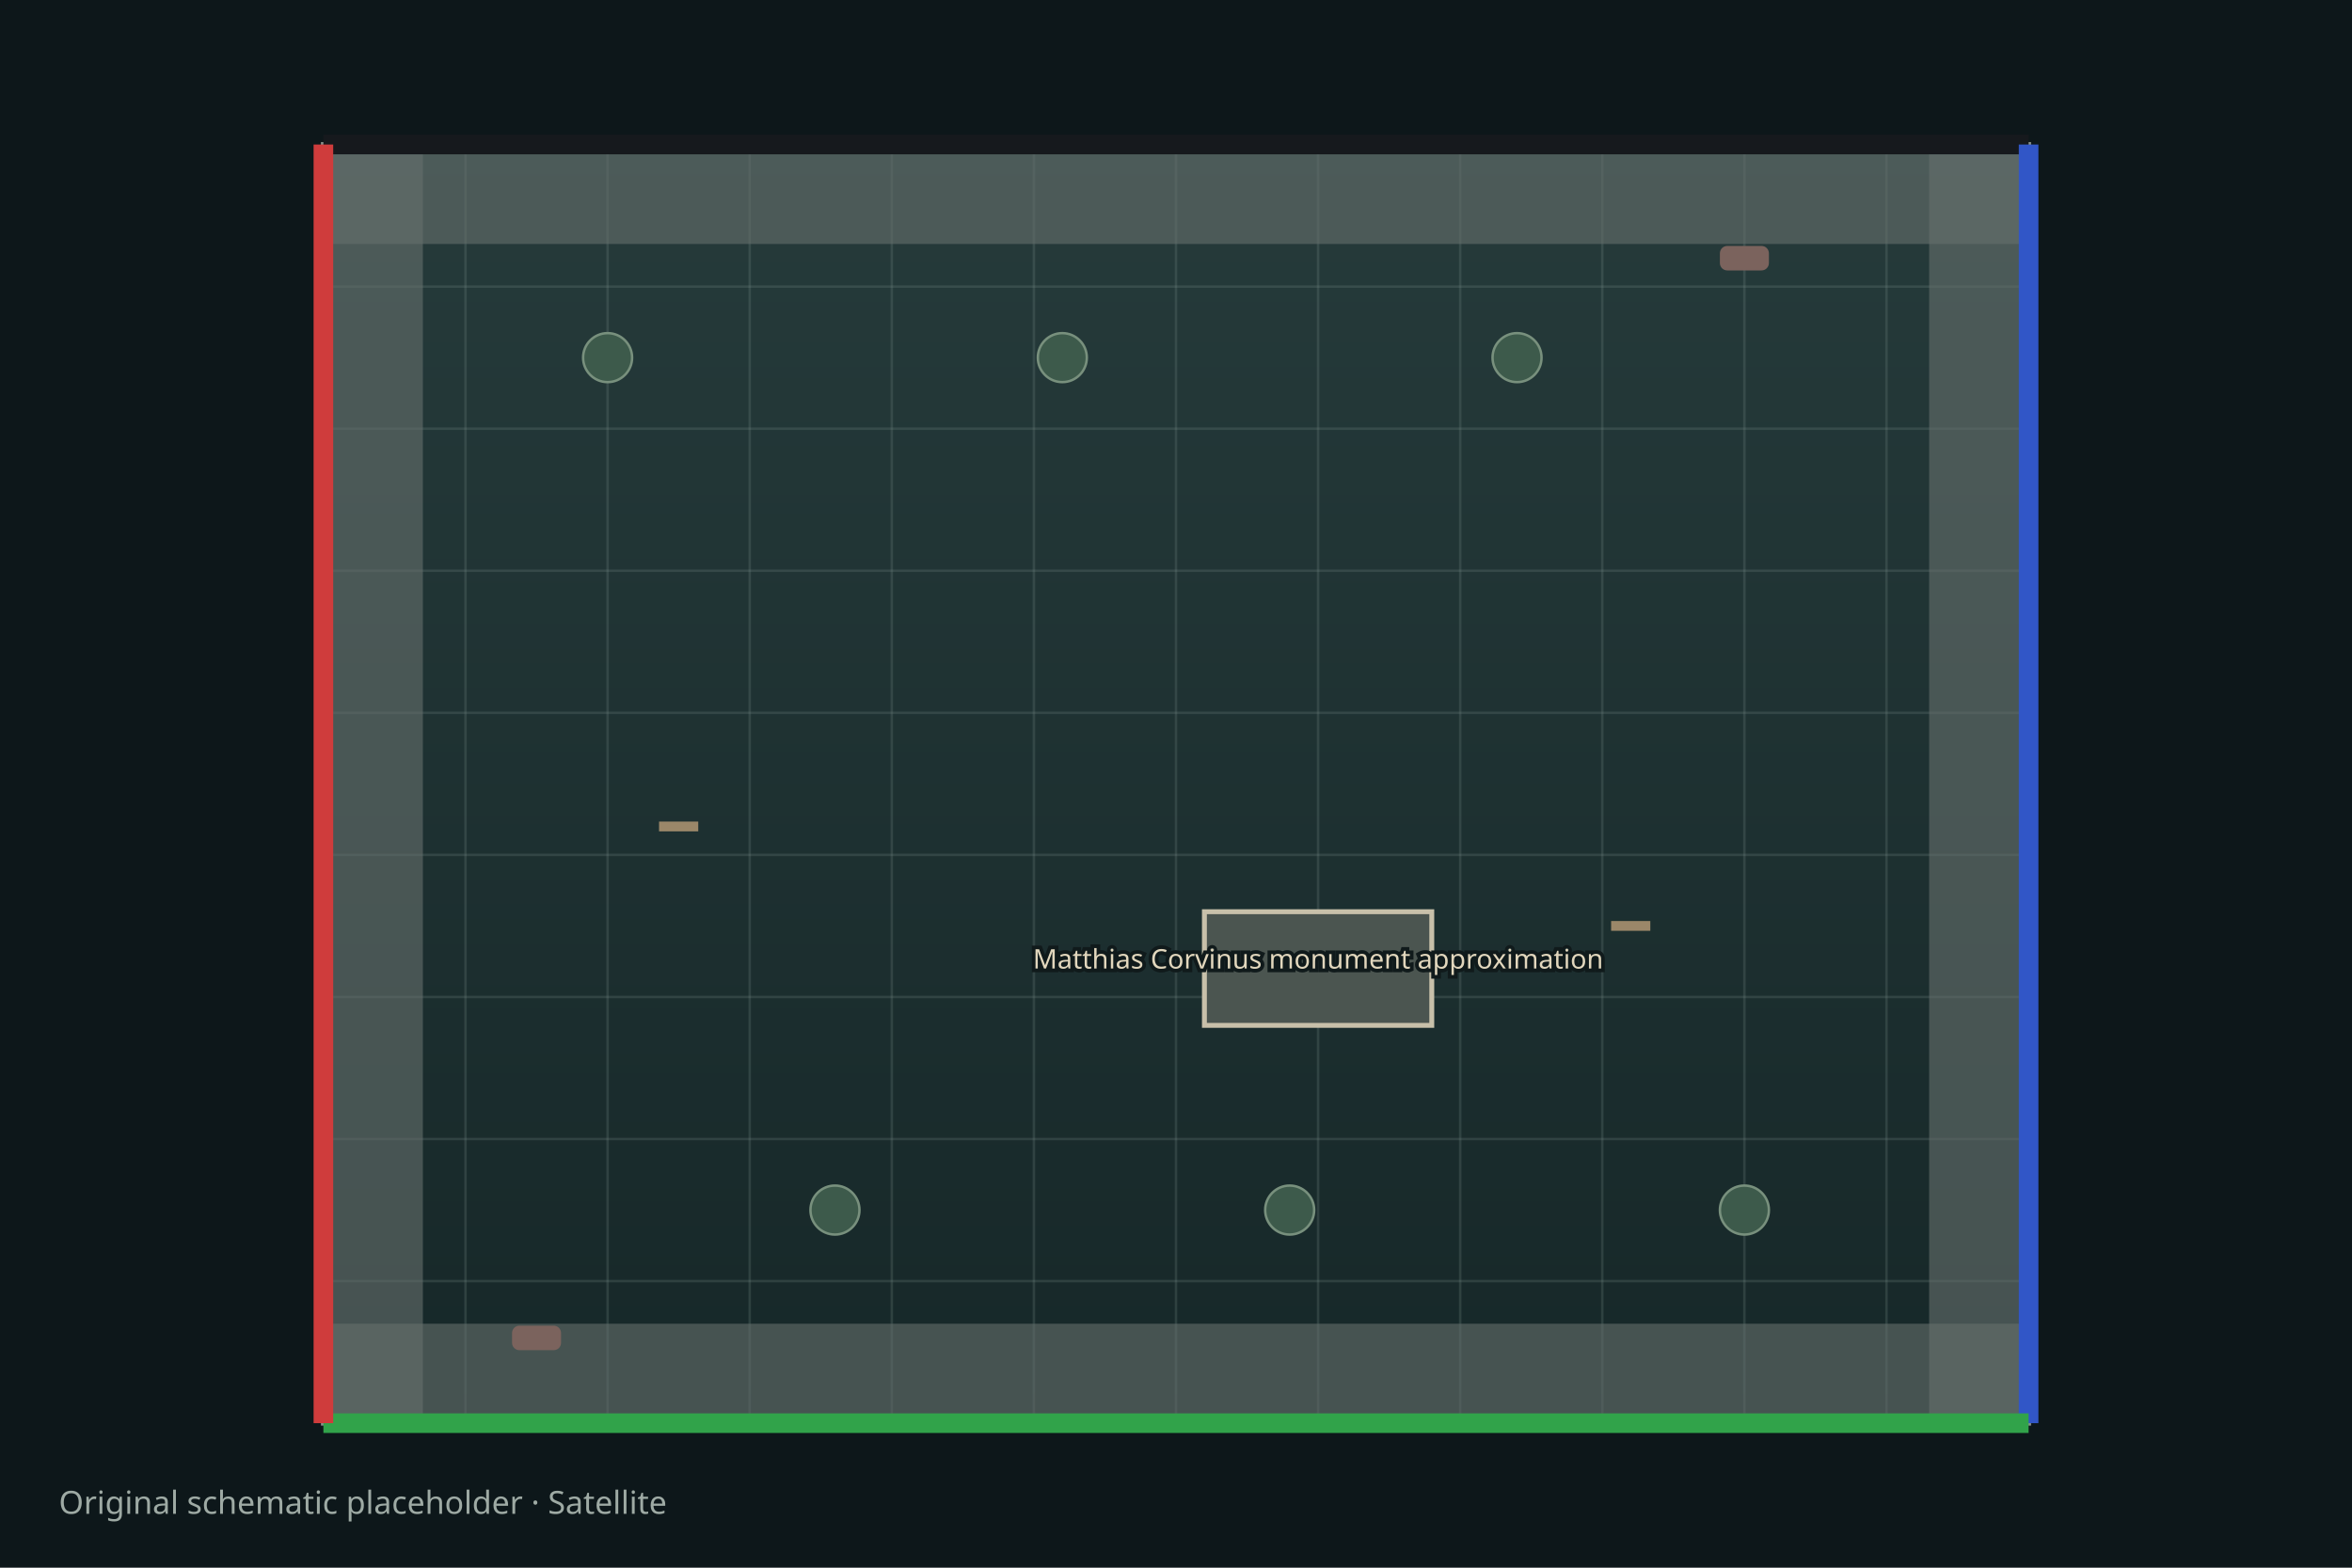
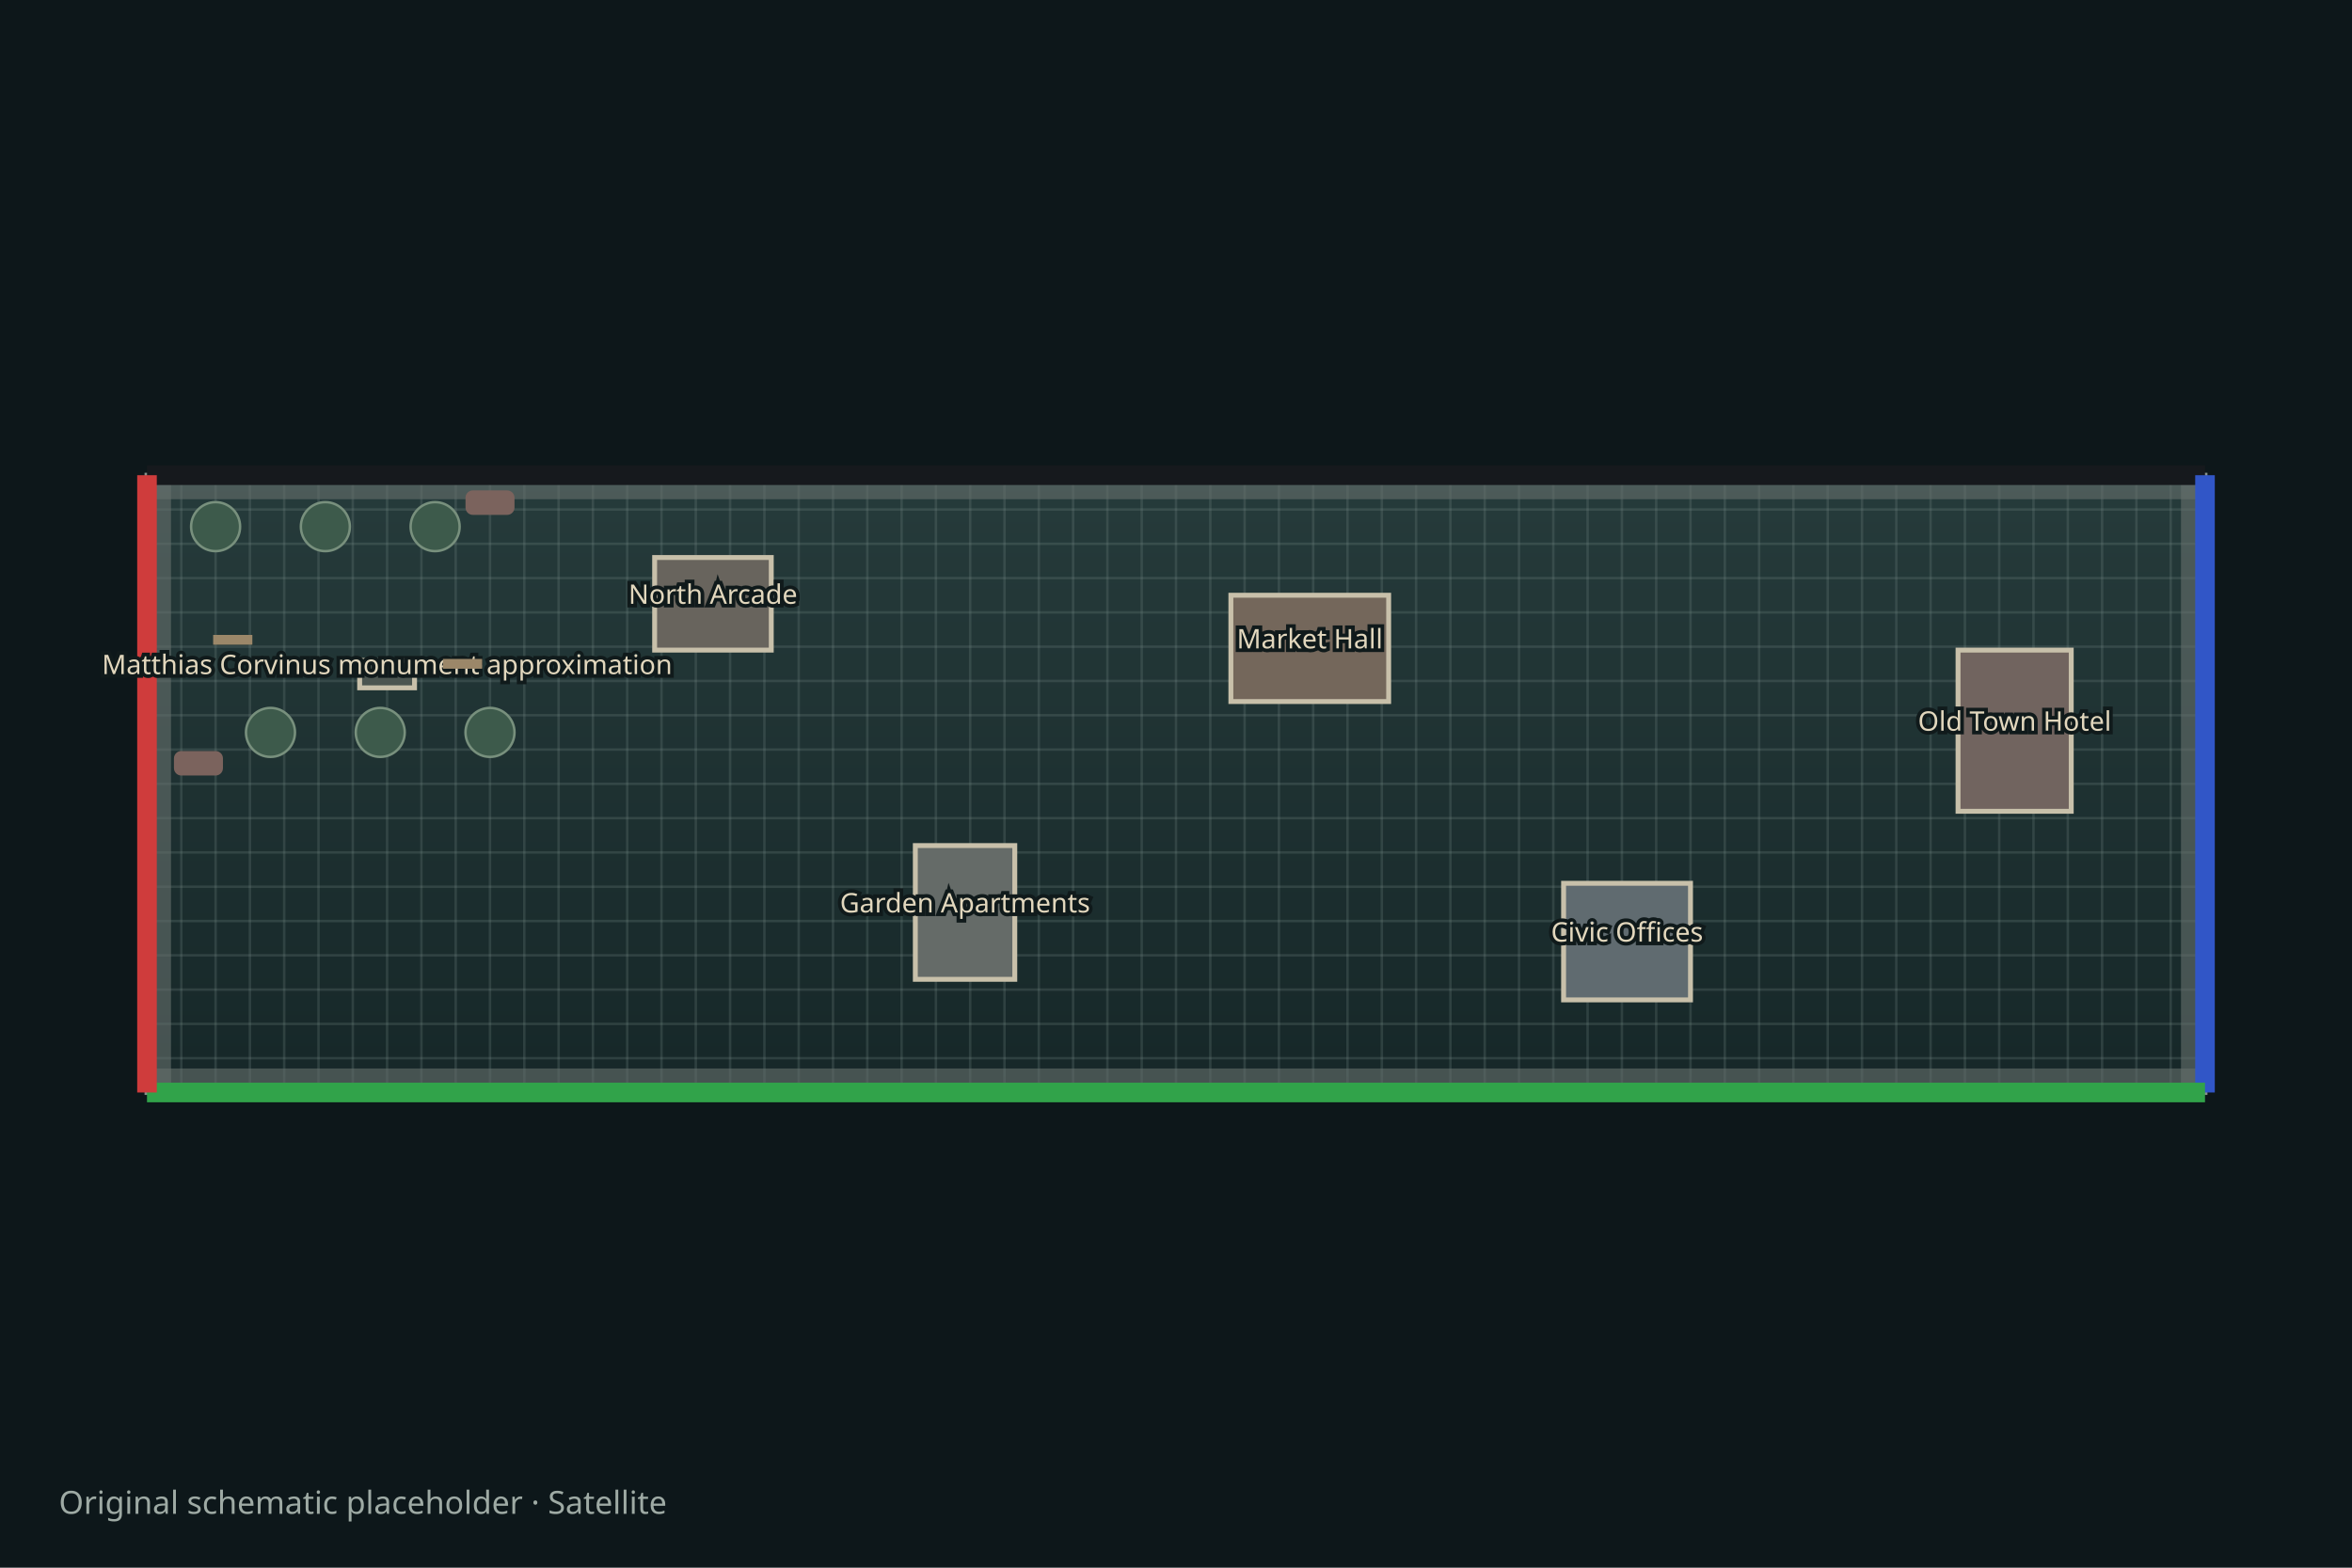
<svg xmlns="http://www.w3.org/2000/svg" width="960" height="640" viewBox="0 0 960 640">
  <defs>
    <linearGradient id="ground" x2="0" y2="1">
      <stop stop-color="#263b3b" />
      <stop offset="1" stop-color="#162728" />
    </linearGradient>
    <style>.label{fill:#e2d7bd;font:11px system-ui;text-anchor:middle;paint-order:stroke;stroke:#101a1b;stroke-width:3px}.grid path{fill:none;stroke:#738784;stroke-width:1;opacity:.25}.roads polygon{fill:#65706d;opacity:.6}</style>
  </defs>
  <rect width="960" height="640" fill="#0d171a" />
-   <polygon points="132.0,59.0 828.0,59.0 828.0,581.0 132.0,581.0" fill="url(#ground)" stroke="#88928c" stroke-width="2" />
+   <polygon points="60.0,194.0 900.0,194.0 900.0,446.0 60.0,446.0" fill="url(#ground)" stroke="#88928c" stroke-width="2" />
  <g class="grid">
-     <path d="M132.0,59.0 132.0,581.0" />
-     <path d="M190.0,59.0 190.0,581.0" />
-     <path d="M248.0,59.0 248.0,581.0" />
-     <path d="M306.0,59.0 306.0,581.0" />
-     <path d="M364.0,59.0 364.0,581.0" />
-     <path d="M422.0,59.0 422.0,581.0" />
-     <path d="M480.0,59.0 480.0,581.0" />
-     <path d="M538.0,59.0 538.0,581.0" />
-     <path d="M596.0,59.0 596.0,581.0" />
-     <path d="M654.0,59.0 654.0,581.0" />
-     <path d="M712.0,59.0 712.0,581.0" />
-     <path d="M770.0,59.0 770.0,581.0" />
-     <path d="M828.0,59.0 828.0,581.0" />
-     <path d="M132.0,59.0 828.0,59.0" />
-     <path d="M132.0,117.0 828.0,117.0" />
-     <path d="M132.0,175.0 828.0,175.0" />
-     <path d="M132.0,233.0 828.0,233.0" />
-     <path d="M132.0,291.0 828.0,291.0" />
-     <path d="M132.0,349.0 828.0,349.0" />
-     <path d="M132.0,407.0 828.0,407.0" />
-     <path d="M132.0,465.0 828.0,465.0" />
-     <path d="M132.0,523.0 828.0,523.0" />
-     <path d="M132.0,581.0 828.0,581.0" />
+     <path d="M60.0,194.0 60.0,446.0" />
+     <path d="M74.0,194.0 74.0,446.0" />
+     <path d="M88.0,194.0 88.0,446.0" />
+     <path d="M102.0,194.0 102.0,446.0" />
+     <path d="M116.0,194.0 116.0,446.0" />
+     <path d="M130.0,194.0 130.0,446.0" />
+     <path d="M144.0,194.0 144.0,446.0" />
+     <path d="M158.0,194.0 158.0,446.0" />
+     <path d="M172.0,194.0 172.0,446.0" />
+     <path d="M186.0,194.0 186.0,446.0" />
+     <path d="M200.0,194.0 200.0,446.0" />
+     <path d="M214.0,194.0 214.0,446.0" />
+     <path d="M228.0,194.0 228.0,446.0" />
+     <path d="M242.0,194.0 242.0,446.0" />
+     <path d="M256.0,194.0 256.0,446.0" />
+     <path d="M270.0,194.0 270.0,446.0" />
+     <path d="M284.0,194.0 284.0,446.0" />
+     <path d="M298.0,194.0 298.0,446.0" />
+     <path d="M312.0,194.0 312.0,446.0" />
+     <path d="M326.0,194.0 326.0,446.0" />
+     <path d="M340.0,194.0 340.0,446.0" />
+     <path d="M354.0,194.0 354.0,446.0" />
+     <path d="M368.0,194.0 368.0,446.0" />
+     <path d="M382.0,194.0 382.0,446.0" />
+     <path d="M396.0,194.0 396.0,446.0" />
+     <path d="M410.0,194.0 410.0,446.0" />
+     <path d="M424.0,194.0 424.0,446.0" />
+     <path d="M438.0,194.0 438.0,446.0" />
+     <path d="M452.0,194.0 452.0,446.0" />
+     <path d="M466.0,194.0 466.0,446.0" />
+     <path d="M480.0,194.0 480.0,446.0" />
+     <path d="M494.0,194.0 494.0,446.0" />
+     <path d="M508.0,194.0 508.0,446.0" />
+     <path d="M522.0,194.0 522.0,446.0" />
+     <path d="M536.0,194.0 536.0,446.0" />
+     <path d="M550.0,194.0 550.0,446.0" />
+     <path d="M564.0,194.0 564.0,446.0" />
+     <path d="M578.0,194.0 578.0,446.0" />
+     <path d="M592.0,194.0 592.0,446.0" />
+     <path d="M606.0,194.0 606.0,446.0" />
+     <path d="M620.0,194.0 620.0,446.0" />
+     <path d="M634.0,194.0 634.0,446.0" />
+     <path d="M648.0,194.0 648.0,446.0" />
+     <path d="M662.0,194.0 662.0,446.0" />
+     <path d="M676.0,194.0 676.0,446.0" />
+     <path d="M690.0,194.0 690.0,446.0" />
+     <path d="M704.0,194.0 704.0,446.0" />
+     <path d="M718.0,194.0 718.0,446.0" />
+     <path d="M732.0,194.0 732.0,446.0" />
+     <path d="M746.0,194.0 746.0,446.0" />
+     <path d="M760.0,194.0 760.0,446.0" />
+     <path d="M774.0,194.0 774.0,446.0" />
+     <path d="M788.0,194.0 788.0,446.0" />
+     <path d="M802.0,194.0 802.0,446.0" />
+     <path d="M816.0,194.0 816.0,446.0" />
+     <path d="M830.0,194.0 830.0,446.0" />
+     <path d="M844.0,194.0 844.0,446.0" />
+     <path d="M858.0,194.0 858.0,446.0" />
+     <path d="M872.0,194.0 872.0,446.0" />
+     <path d="M886.0,194.0 886.0,446.0" />
+     <path d="M900.0,194.0 900.0,446.0" />
+     <path d="M60.0,194.0 900.0,194.0" />
+     <path d="M60.0,208.0 900.0,208.0" />
+     <path d="M60.0,222.0 900.0,222.0" />
+     <path d="M60.0,236.0 900.0,236.0" />
+     <path d="M60.0,250.0 900.0,250.0" />
+     <path d="M60.0,264.0 900.0,264.0" />
+     <path d="M60.0,278.0 900.0,278.0" />
+     <path d="M60.0,292.0 900.0,292.0" />
+     <path d="M60.0,306.0 900.0,306.0" />
+     <path d="M60.0,320.0 900.0,320.0" />
+     <path d="M60.0,334.0 900.0,334.0" />
+     <path d="M60.0,348.0 900.0,348.0" />
+     <path d="M60.0,362.0 900.0,362.0" />
+     <path d="M60.0,376.0 900.0,376.0" />
+     <path d="M60.0,390.0 900.0,390.0" />
+     <path d="M60.0,404.0 900.0,404.0" />
+     <path d="M60.0,418.0 900.0,418.0" />
+     <path d="M60.0,432.0 900.0,432.0" />
+     <path d="M60.0,446.0 900.0,446.0" />
  </g>
  <g class="roads">
-     <polygon points="132.0,59.0 828.0,59.0 828.0,99.6 132.0,99.6" />
-     <polygon points="132.0,540.4 828.0,540.4 828.0,581.0 132.0,581.0" />
-     <polygon points="132.0,59.0 172.6,59.0 172.6,581.0 132.0,581.0" />
-     <polygon points="787.4,59.0 828.0,59.0 828.0,581.0 787.4,581.0" />
+     <polygon points="60.0,194.0 900.0,194.0 900.0,203.8 60.0,203.8" />
+     <polygon points="60.0,436.2 900.0,436.2 900.0,446.0 60.0,446.0" />
+     <polygon points="60.0,194.0 69.8,194.0 69.8,446.0 60.0,446.0" />
+     <polygon points="890.2,194.0 900.0,194.0 900.0,446.0 890.2,446.0" />
  </g>
  <g class="orientation-margins">
-     <polyline data-margin="north" points="132.0,59.0 828.0,59.0" fill="none" stroke="#16191d" stroke-width="8" stroke-linecap="butt" />
-     <polyline data-margin="east" points="828.0,59.0 828.0,581.0" fill="none" stroke="#3156c7" stroke-width="8" stroke-linecap="butt" />
-     <polyline data-margin="south" points="828.0,581.0 132.0,581.0" fill="none" stroke="#31a34a" stroke-width="8" stroke-linecap="butt" />
-     <polyline data-margin="west" points="132.0,581.0 132.0,59.0" fill="none" stroke="#cf3c3c" stroke-width="8" stroke-linecap="butt" />
+     <polyline data-margin="north" points="60.0,194.0 900.0,194.0" fill="none" stroke="#16191d" stroke-width="8" stroke-linecap="butt" />
+     <polyline data-margin="east" points="900.0,194.0 900.0,446.0" fill="none" stroke="#3156c7" stroke-width="8" stroke-linecap="butt" />
+     <polyline data-margin="south" points="900.0,446.0 60.0,446.0" fill="none" stroke="#31a34a" stroke-width="8" stroke-linecap="butt" />
+     <polyline data-margin="west" points="60.0,446.0 60.0,194.0" fill="none" stroke="#cf3c3c" stroke-width="8" stroke-linecap="butt" />
  </g>
-   <polygon points="491.6,372.2 584.4,372.2 584.4,418.6 491.6,418.6" fill="#4b5550" stroke="#c8c0aa" stroke-width="2" />
-   <text x="538" y="395.4" class="label">Matthias Corvinus monument approximation</text>
-   <path d="M248,146L248,146" stroke="#252d28" stroke-width="4" />
-   <circle cx="248" cy="146" r="10" fill="#3d5a4b" stroke="#78907d" />
-   <path d="M340.8,494L340.8,494" stroke="#252d28" stroke-width="4" />
-   <circle cx="340.8" cy="494" r="10" fill="#3d5a4b" stroke="#78907d" />
-   <path d="M433.6,146L433.6,146" stroke="#252d28" stroke-width="4" />
-   <circle cx="433.6" cy="146" r="10" fill="#3d5a4b" stroke="#78907d" />
-   <path d="M526.4,494L526.4,494" stroke="#252d28" stroke-width="4" />
-   <circle cx="526.4" cy="494" r="10" fill="#3d5a4b" stroke="#78907d" />
-   <path d="M619.2,146L619.2,146" stroke="#252d28" stroke-width="4" />
-   <circle cx="619.2" cy="146" r="10" fill="#3d5a4b" stroke="#78907d" />
-   <path d="M712,494L712,494" stroke="#252d28" stroke-width="4" />
-   <circle cx="712" cy="494" r="10" fill="#3d5a4b" stroke="#78907d" />
-   <rect x="269" y="335.4" width="16" height="4" fill="#9b8769" />
-   <rect x="657.6" y="376" width="16" height="4" fill="#9b8769" />
-   <rect x="209" y="541.2" width="20" height="10" rx="3" fill="#7b635d" />
-   <rect x="702" y="100.4" width="20" height="10" rx="3" fill="#7b635d" />
+   <polygon points="146.8,269.6 169.2,269.6 169.2,280.8 146.8,280.8" fill="#4b5550" stroke="#c8c0aa" stroke-width="2" />
+   <text x="158" y="275.2" class="label">Matthias Corvinus monument approximation</text>
+   <polygon points="267.2,227.6 314.8,227.6 314.8,265.4 267.2,265.4" fill="#68645d" stroke="#c8c0aa" stroke-width="2" />
+   <text x="291" y="246.5" class="label">North Arcade</text>
+   <polygon points="373.6,345.2 414.2,345.2 414.2,399.8 373.6,399.8" fill="#656b68" stroke="#c8c0aa" stroke-width="2" />
+   <text x="393.9" y="372.5" class="label">Garden Apartments</text>
+   <polygon points="502.4,243.0 566.8,243.0 566.8,286.4 502.4,286.4" fill="#74675b" stroke="#c8c0aa" stroke-width="2" />
+   <text x="534.6" y="264.7" class="label">Market Hall</text>
+   <polygon points="638.2,360.6 690.0,360.6 690.0,408.2 638.2,408.2" fill="#606b70" stroke="#c8c0aa" stroke-width="2" />
+   <text x="664.1" y="384.4" class="label">Civic Offices</text>
+   <polygon points="799.2,265.4 845.4,265.4 845.4,331.2 799.2,331.2" fill="#71645f" stroke="#c8c0aa" stroke-width="2" />
+   <text x="822.3" y="298.3" class="label">Old Town Hotel</text>
+   <path d="M88,215L88,215" stroke="#252d28" stroke-width="4" />
+   <circle cx="88" cy="215" r="10" fill="#3d5a4b" stroke="#78907d" />
+   <path d="M110.4,299L110.4,299" stroke="#252d28" stroke-width="4" />
+   <circle cx="110.4" cy="299" r="10" fill="#3d5a4b" stroke="#78907d" />
+   <path d="M132.8,215L132.8,215" stroke="#252d28" stroke-width="4" />
+   <circle cx="132.8" cy="215" r="10" fill="#3d5a4b" stroke="#78907d" />
+   <path d="M155.2,299L155.2,299" stroke="#252d28" stroke-width="4" />
+   <circle cx="155.2" cy="299" r="10" fill="#3d5a4b" stroke="#78907d" />
+   <path d="M177.6,215L177.6,215" stroke="#252d28" stroke-width="4" />
+   <circle cx="177.6" cy="215" r="10" fill="#3d5a4b" stroke="#78907d" />
+   <path d="M200,299L200,299" stroke="#252d28" stroke-width="4" />
+   <circle cx="200" cy="299" r="10" fill="#3d5a4b" stroke="#78907d" />
+   <rect x="87" y="259.2" width="16" height="4" fill="#9b8769" />
+   <rect x="180.8" y="269" width="16" height="4" fill="#9b8769" />
+   <rect x="71" y="306.6" width="20" height="10" rx="3" fill="#7b635d" />
+   <rect x="190" y="200.2" width="20" height="10" rx="3" fill="#7b635d" />
  <text x="24" y="618" fill="#9eaaa4" font-family="system-ui" font-size="13">Original schematic placeholder · Satellite</text>
</svg>
